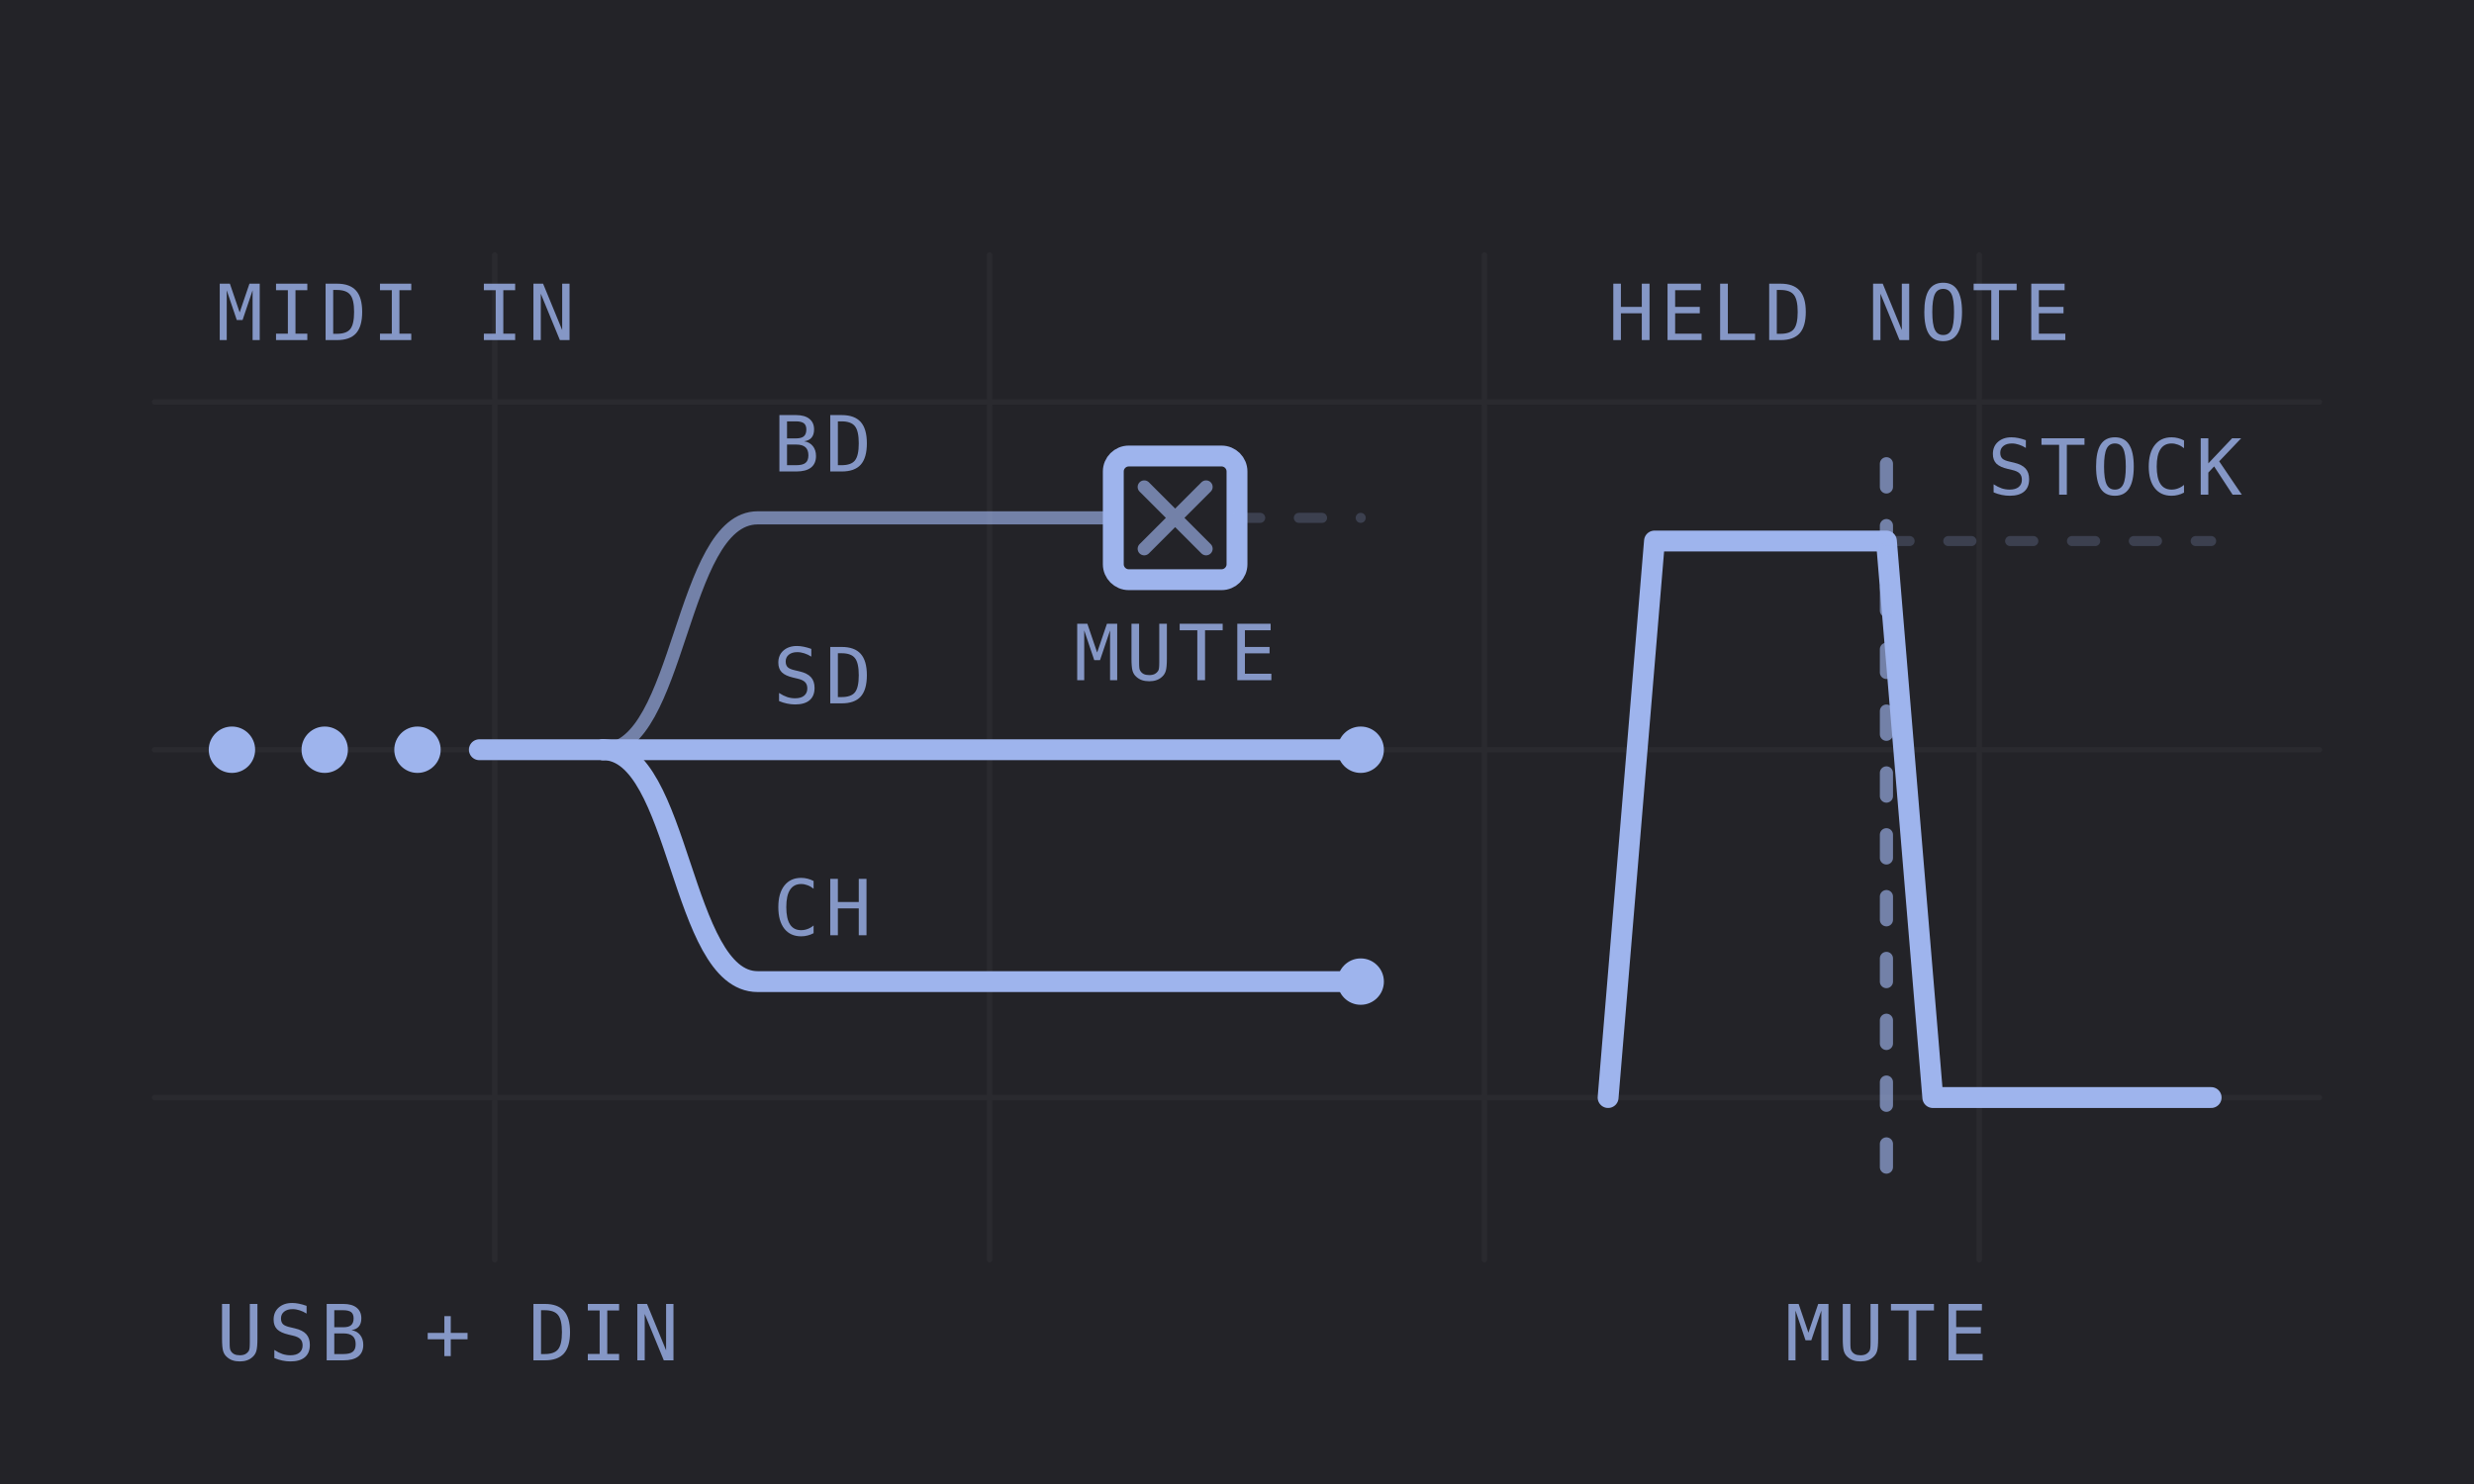
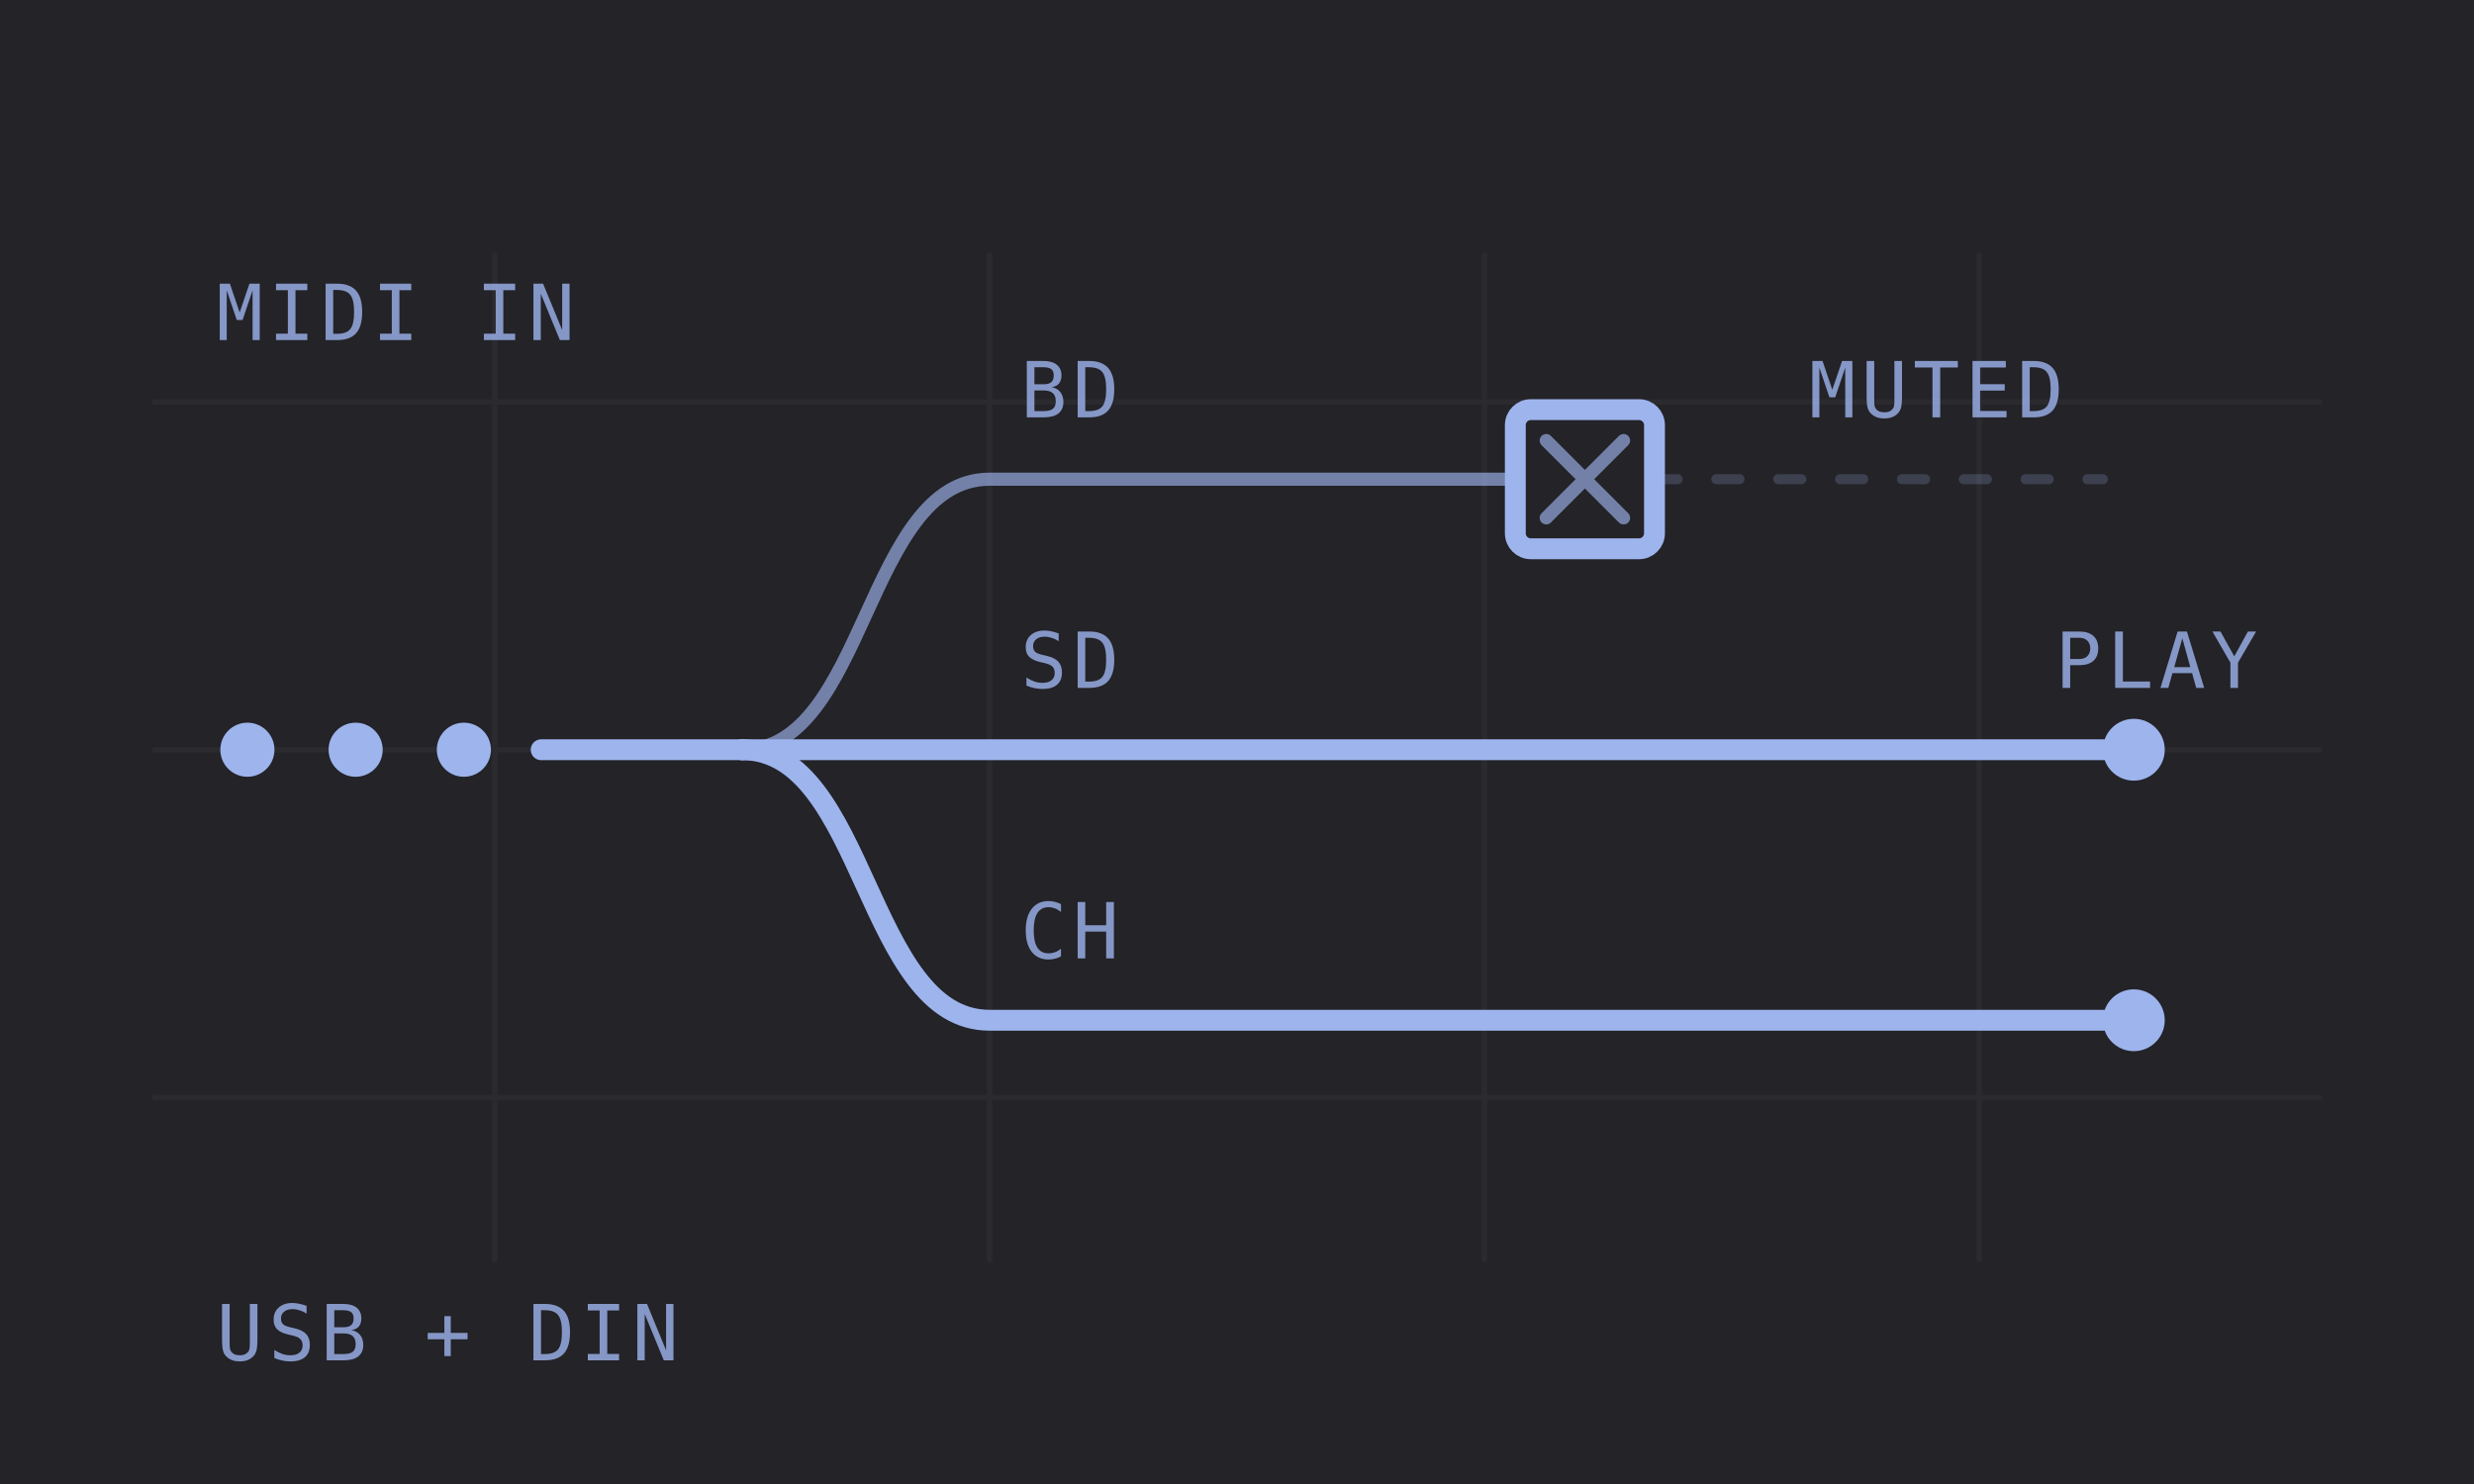
<svg xmlns="http://www.w3.org/2000/svg" width="320" height="192" viewBox="0 0 320 192" class="signal-art" fill="none" stroke-linecap="round" stroke-linejoin="round" role="img" aria-labelledby="title description">
  <style>.signal-grid{stroke:#fff;opacity:.035;stroke-width:.7}.signal-main{stroke:#9eb4ed;stroke-width:2.7}.signal-secondary{stroke:#9eb4ed;opacity:.65;stroke-width:1.7}.signal-ghost{stroke:#9eb4ed;opacity:.2;stroke-width:1.3}.signal-dot{fill:#9eb4ed;stroke:none}.signal-art text{fill:#9eb4ed;opacity:.8;font:10px monospace;letter-spacing:.7px;stroke:none}</style>
  <rect width="320" height="192" fill="#232328" />
  <g class="signal-grid">
    <path d="M20 52H300" />
    <path d="M20 97H300" />
    <path d="M20 142H300" />
    <path d="M64 33V163" />
    <path d="M128 33V163" />
    <path d="M192 33V163" />
    <path d="M256 33V163" />
  </g>
  <g>
    <text x="28" y="44">MIDI IN</text>
-     <circle class="signal-dot" cx="30" cy="97" r="3" />
-     <circle class="signal-dot" cx="42" cy="97" r="3" />
-     <circle class="signal-dot" cx="54" cy="97" r="3" />
-     <path class="signal-main" d="M62 97H78" />
-     <path class="signal-secondary" d="M78 97C88 97 88 67 98 67H144" />
-     <path class="signal-main" d="M78 97H176" />
-     <path class="signal-main" d="M78 97C88 97 88 127 98 127H176" />
-     <text x="100" y="61">BD</text>
-     <text x="100" y="91">SD</text>
-     <text x="100" y="121">CH</text>
-     <rect class="signal-main" x="144" y="59" width="16" height="16" rx="2" />
-     <path class="signal-secondary" d="M148 63L156 71M156 63L148 71" />
-     <path class="signal-ghost" d="M160 67H176" stroke-dasharray="3 5" />
-     <circle class="signal-dot" cx="176" cy="97" r="3" />
-     <circle class="signal-dot" cx="176" cy="127" r="3" />
-     <text x="152" y="88" text-anchor="middle">MUTE</text>
+     <circle class="signal-dot" cx="32" cy="97" r="3.5" />
+     <circle class="signal-dot" cx="46" cy="97" r="3.5" />
+     <circle class="signal-dot" cx="60" cy="97" r="3.5" />
+     <path class="signal-main" d="M70 97H96" />
+     <path class="signal-secondary" d="M96 97C112 97 112 62 128 62H196" />
+     <path class="signal-main" d="M96 97H272" />
+     <path class="signal-main" d="M96 97C112 97 112 132 128 132H272" />
+     <text x="132" y="54">BD</text>
+     <text x="132" y="89">SD</text>
+     <text x="132" y="124">CH</text>
+     <rect class="signal-main" x="196" y="53" width="18" height="18" rx="2" />
+     <path class="signal-secondary" d="M200 57L210 67M210 57L200 67" />
+     <path class="signal-ghost" d="M214 62H272" stroke-dasharray="3 5" />
+     <text x="234" y="54">MUTED</text>
+     <circle class="signal-dot" cx="276" cy="97" r="4" />
+     <circle class="signal-dot" cx="276" cy="132" r="4" />
+     <text x="292" y="89" text-anchor="end">PLAY</text>
    <text x="28" y="176">USB + DIN</text>
-     <text x="208" y="44">HELD NOTE</text>
-     <path class="signal-main" d="M208 142L214 70H244L250 142H286" />
-     <path class="signal-ghost" d="M244 70H286" stroke-dasharray="3 5" />
-     <path class="signal-secondary" d="M244 60V152" stroke-dasharray="3 5" />
-     <text x="244" y="176" text-anchor="middle">MUTE</text>
-     <text x="290" y="64" text-anchor="end">STOCK</text>
  </g>
</svg>
